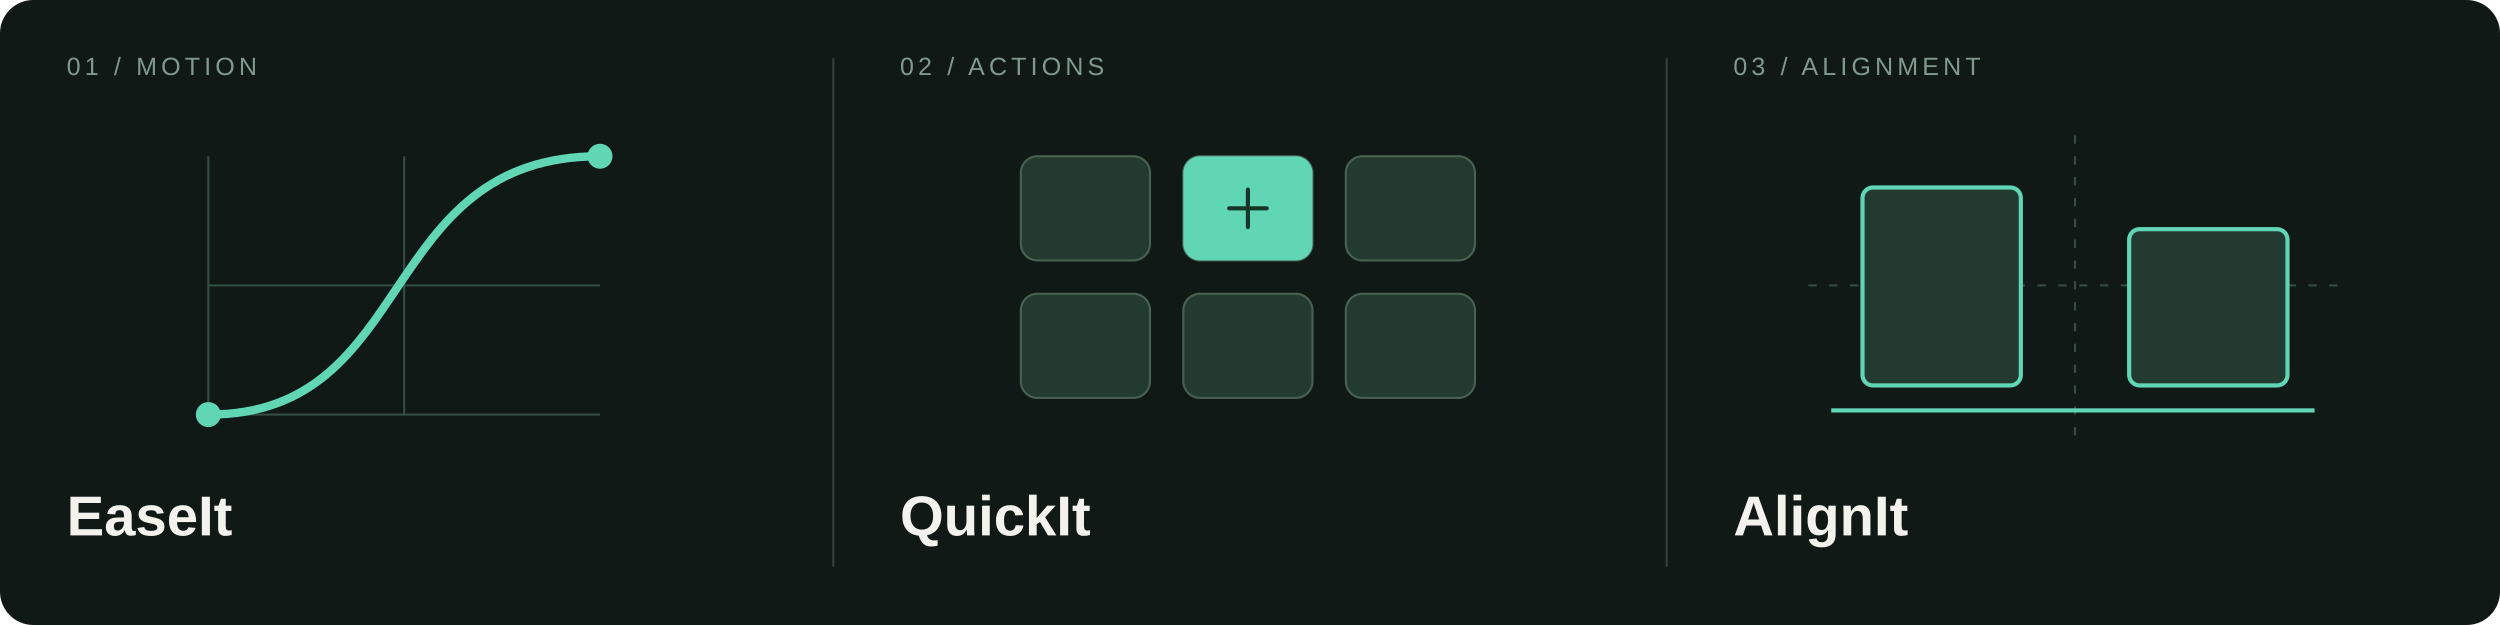
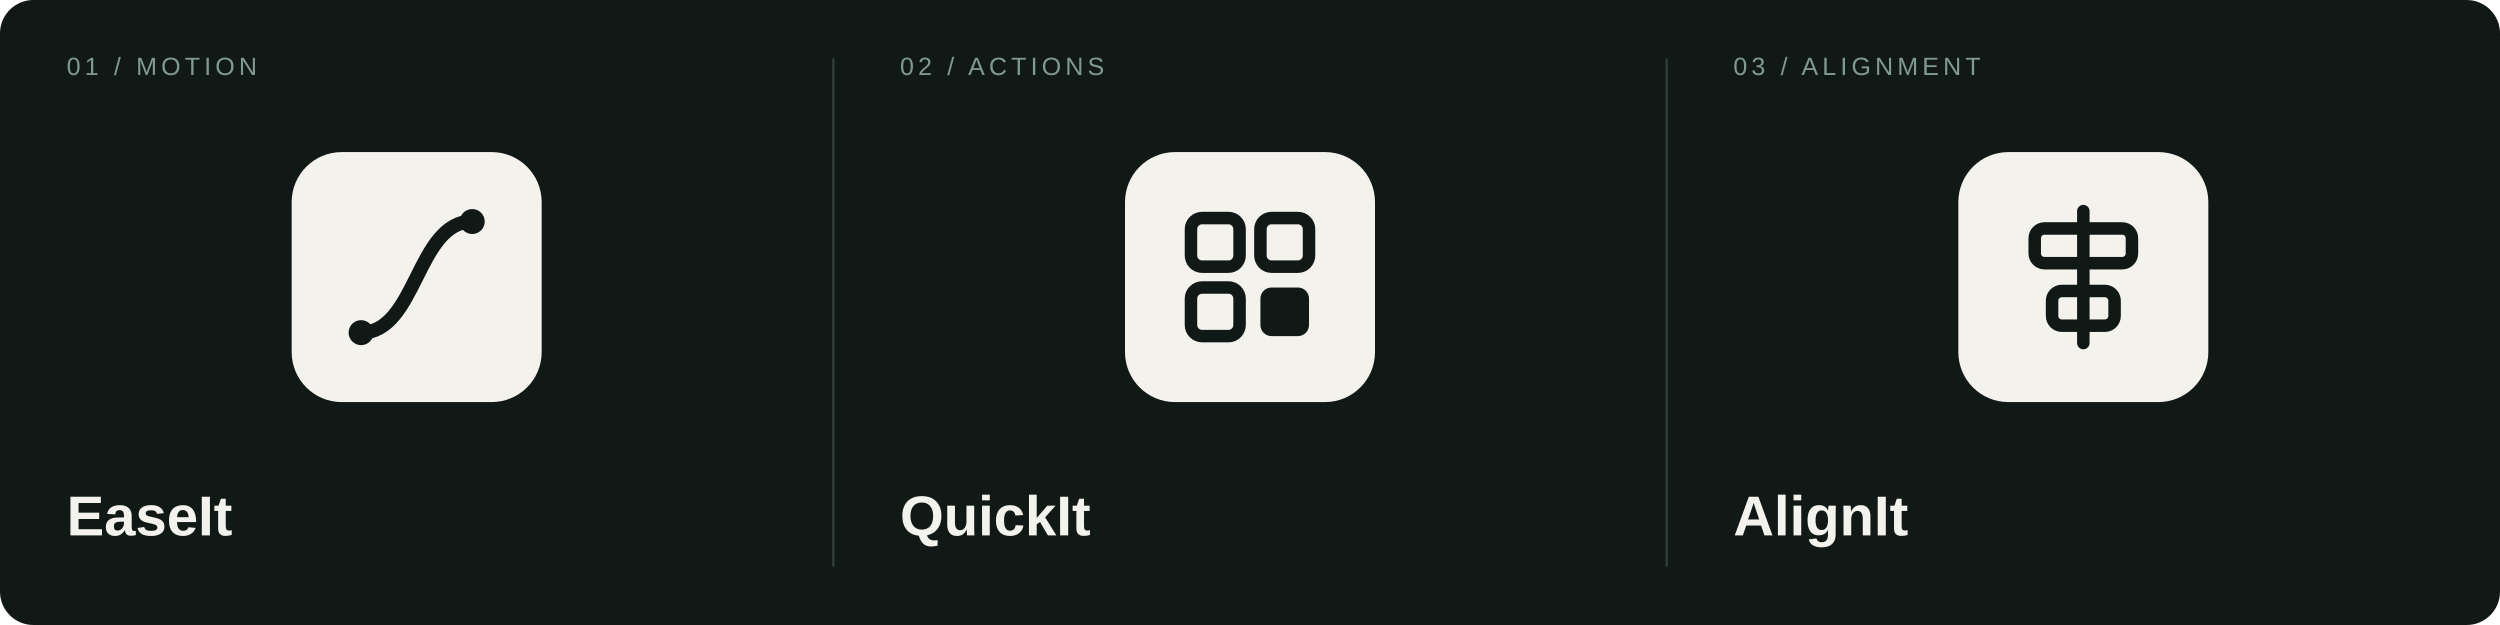
<svg xmlns="http://www.w3.org/2000/svg" width="1200" height="300" viewBox="0 0 1200 300" role="img" aria-labelledby="title desc">
  <rect width="1200" height="300" rx="16" fill="#111917" />
  <path d="M400 28V272M800 28V272" stroke="#33423b" />
-   <g font-family="Arial,sans-serif">
-     <g fill="#819a8e" font-size="12" letter-spacing="2">
-       <text x="32" y="36">01 / MOTION</text>
-       <text x="432" y="36">02 / ACTIONS</text>
-       <text x="832" y="36">03 / ALIGNMENT</text>
-     </g>
-     <g fill="none" stroke="#344e42" stroke-width="1">
-       <path d="M100 75V199H288M100 137H288M194 75V199" />
-       <path d="M868 137H1124M996 65V210" stroke-dasharray="4 6" />
-     </g>
-     <path d="M100 199C201 199 180 75 288 75" stroke="#61d6b4" stroke-width="4" fill="none" />
-     <g fill="#61d6b4">
-       <circle cx="100" cy="199" r="6" />
-       <circle cx="288" cy="75" r="6" />
-     </g>
-     <g fill="#233a30" stroke="#486252">
-       <rect x="490" y="75" width="62" height="50" rx="8" />
-       <rect x="568" y="75" width="62" height="50" rx="8" />
-       <rect x="646" y="75" width="62" height="50" rx="8" />
-       <rect x="490" y="141" width="62" height="50" rx="8" />
-       <rect x="568" y="141" width="62" height="50" rx="8" />
-       <rect x="646" y="141" width="62" height="50" rx="8" />
-     </g>
-     <rect x="568" y="75" width="62" height="50" rx="8" fill="#61d6b4" />
-     <path d="M590 100H608M599 91V109" stroke="#14372a" stroke-width="2" stroke-linecap="round" />
-     <g fill="#233a30" stroke="#61d6b4" stroke-width="2">
-       <rect x="894" y="90" width="76" height="95" rx="5" />
-       <rect x="1022" y="110" width="76" height="75" rx="5" />
-     </g>
-     <path d="M879 197H1111" stroke="#61d6b4" stroke-width="2" />
-     <g fill="#f3f2ed" font-size="27" font-weight="700">
-       <text x="32" y="257">EaseIt</text>
-       <text x="432" y="257">QuickIt</text>
-       <text x="832" y="257">AlignIt</text>
-     </g>
+   <g font-family="Arial,sans-serif" fill="#819a8e" font-size="12" letter-spacing="2">
+     <text x="32" y="36">01 / MOTION</text>
+     <text x="432" y="36">02 / ACTIONS</text>
+     <text x="832" y="36">03 / ALIGNMENT</text>
+   </g>
+   <rect x="140" y="73" width="120" height="120" rx="24" fill="#f3f2ed" />
+   <svg x="160" y="93" width="80" height="80" viewBox="0 0 24 24" color="#111917">
+     <path d="M4 20 C 12 20, 12 4, 20 4" fill="none" stroke="currentColor" stroke-width="2" stroke-linecap="round" />
+     <circle cx="4" cy="20" r="1.8" fill="currentColor" />
+     <circle cx="20" cy="4" r="1.8" fill="currentColor" />
+   </svg>
+   <rect x="540" y="73" width="120" height="120" rx="24" fill="#f3f2ed" />
+   <svg x="560" y="93" width="80" height="80" viewBox="0 0 24 24" color="#111917">
+     <rect x="3.5" y="3.5" width="7" height="7" rx="1.6" fill="none" stroke="currentColor" stroke-width="1.8" />
+     <rect x="13.5" y="3.5" width="7" height="7" rx="1.6" fill="none" stroke="currentColor" stroke-width="1.8" />
+     <rect x="3.5" y="13.5" width="7" height="7" rx="1.6" fill="none" stroke="currentColor" stroke-width="1.8" />
+     <rect x="13.5" y="13.5" width="7" height="7" rx="1.6" fill="currentColor" />
+   </svg>
+   <rect x="940" y="73" width="120" height="120" rx="24" fill="#f3f2ed" />
+   <svg x="960" y="93" width="80" height="80" viewBox="0 0 24 24" color="#111917">
+     <line x1="12" y1="2.5" x2="12" y2="21.5" stroke="currentColor" stroke-width="1.8" stroke-linecap="round" />
+     <rect x="5" y="5" width="14" height="5" rx="1.4" fill="none" stroke="currentColor" stroke-width="1.8" />
+     <rect x="7.5" y="14" width="9" height="5" rx="1.4" fill="none" stroke="currentColor" stroke-width="1.8" />
+   </svg>
+   <g font-family="Arial,sans-serif" fill="#f3f2ed" font-size="27" font-weight="700">
+     <text x="32" y="257">EaseIt</text>
+     <text x="432" y="257">QuickIt</text>
+     <text x="832" y="257">AlignIt</text>
  </g>
</svg>
